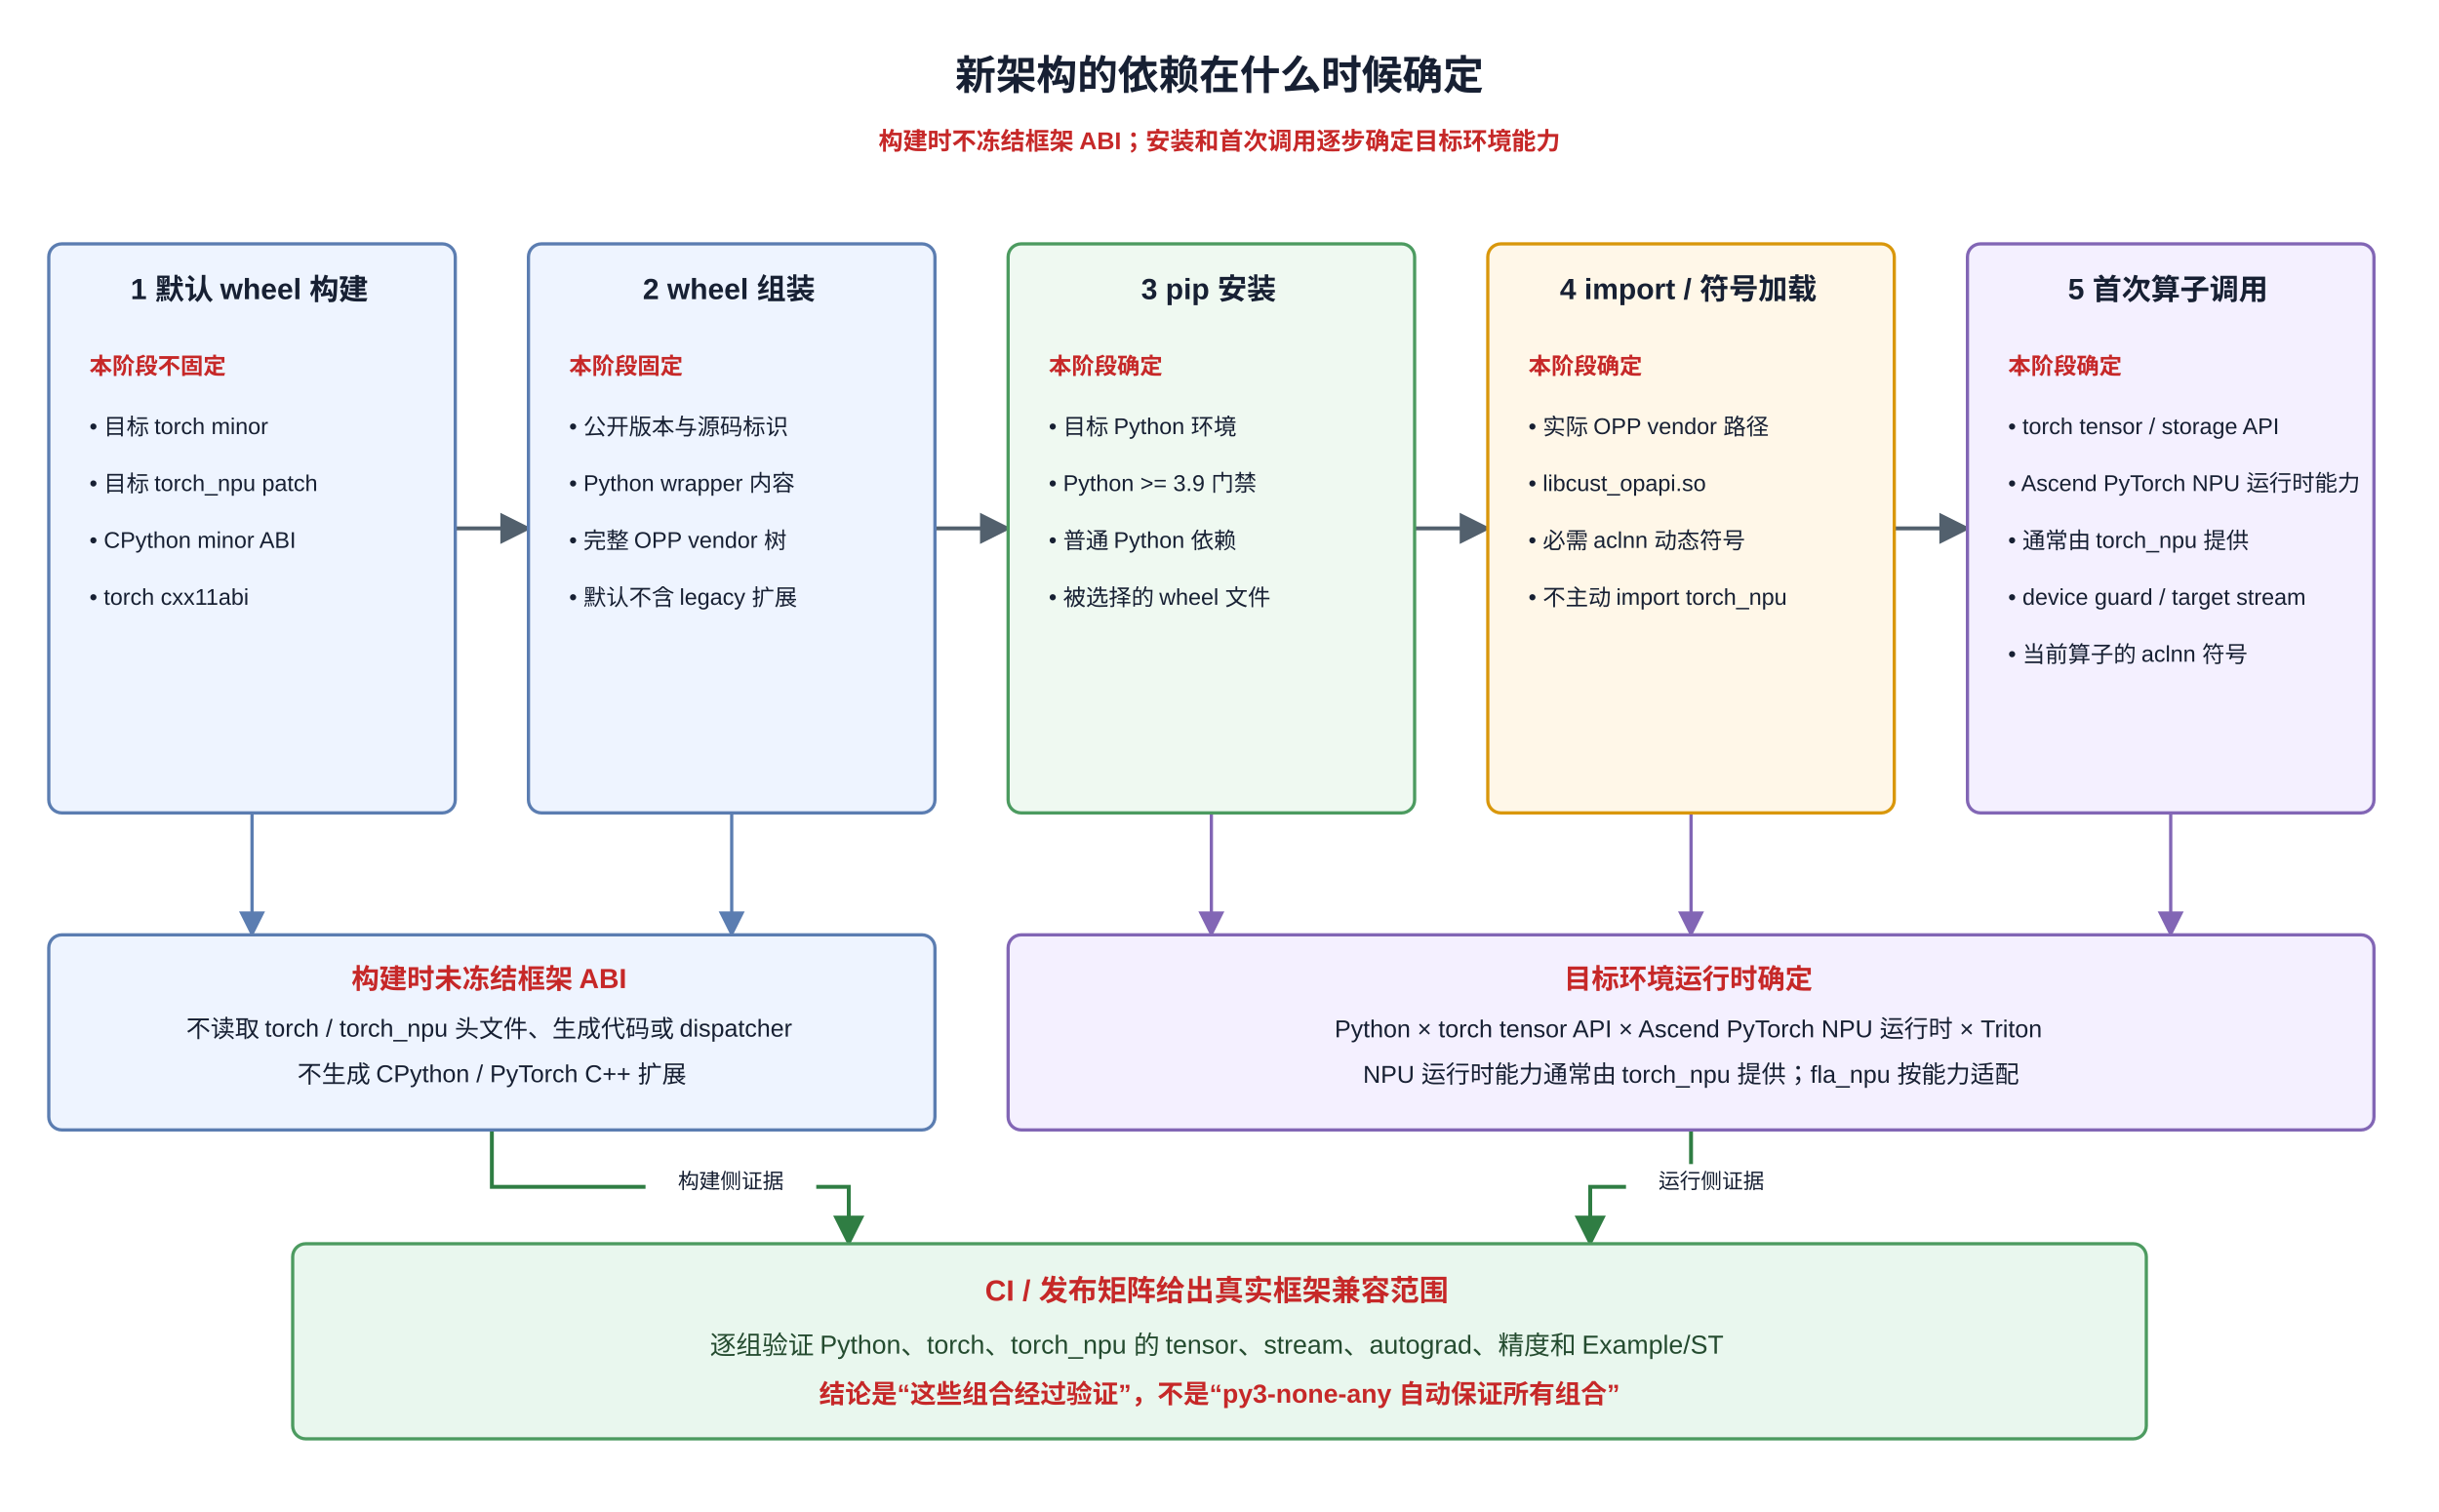
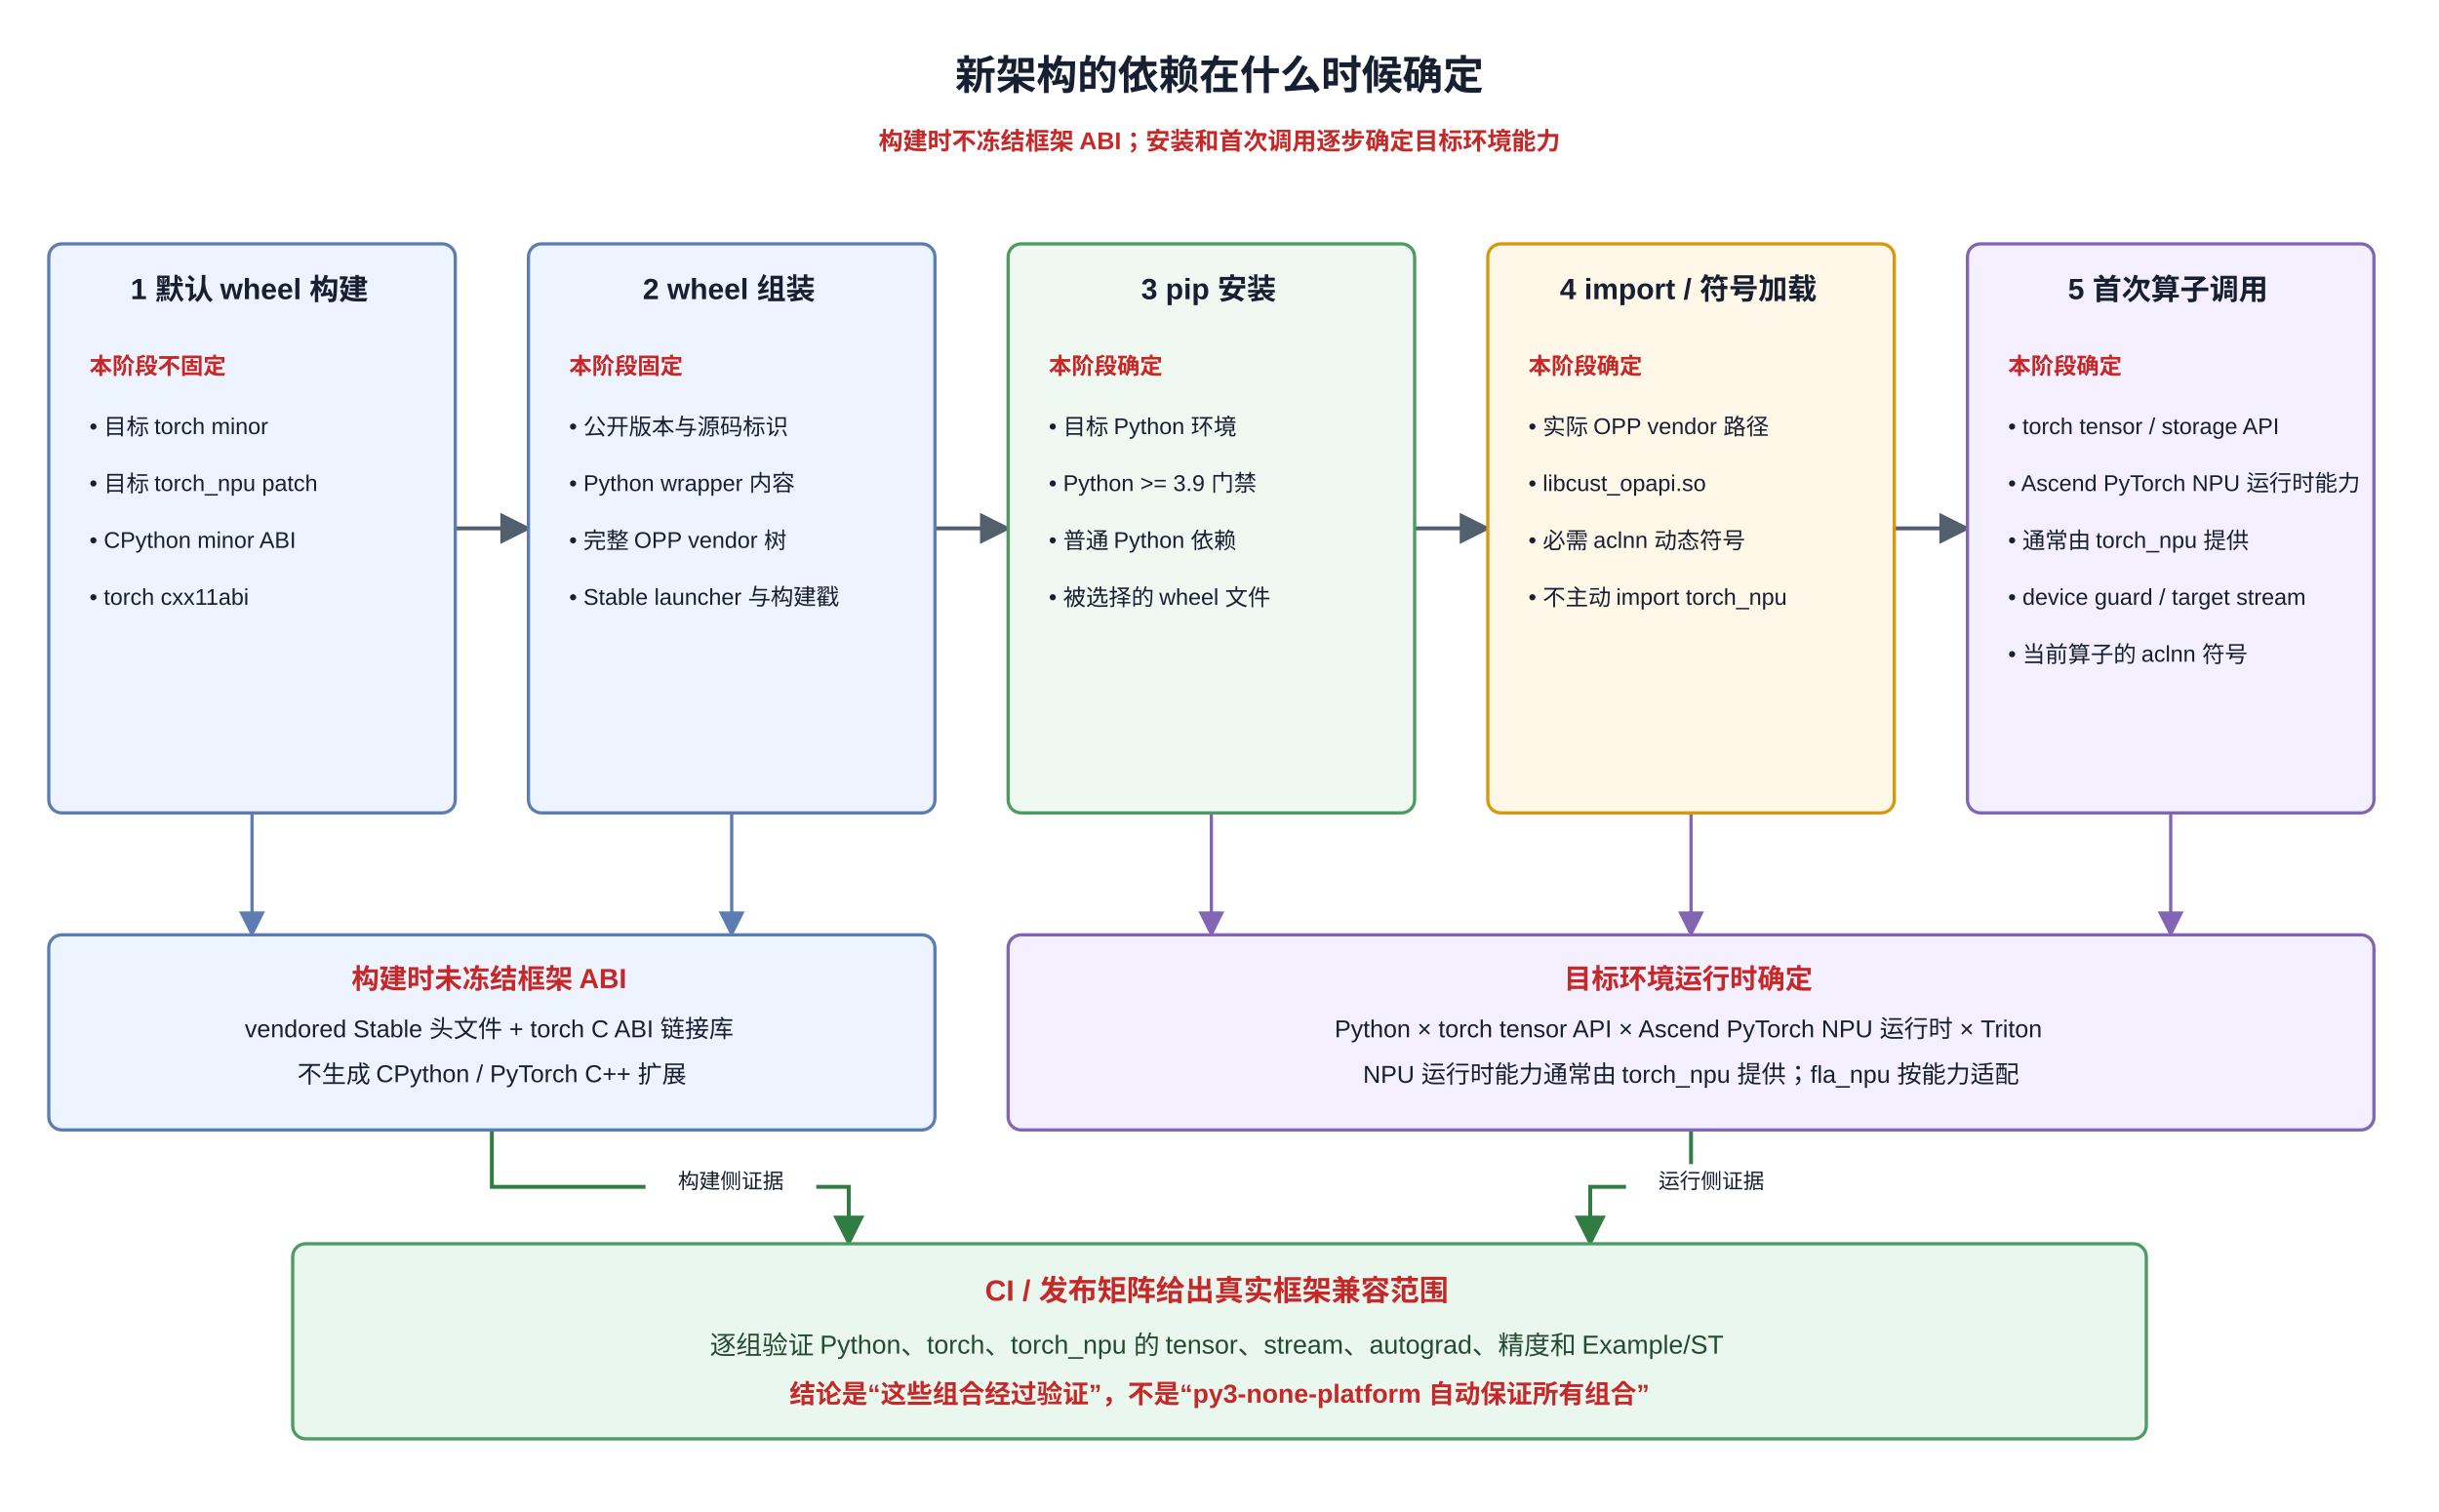
<svg xmlns="http://www.w3.org/2000/svg" width="1500" height="930" viewBox="0 0 1500 930" role="img" aria-labelledby="title desc">
  <defs>
    <marker id="arrow-gray" viewBox="0 0 10 10" refX="9" refY="5" markerWidth="8" markerHeight="8" orient="auto-start-reverse">
      <path d="M0 0 L10 5 L0 10 Z" fill="#52606D" />
    </marker>
    <marker id="arrow-blue" viewBox="0 0 10 10" refX="9" refY="5" markerWidth="8" markerHeight="8" orient="auto-start-reverse">
      <path d="M0 0 L10 5 L0 10 Z" fill="#5B7DB1" />
    </marker>
    <marker id="arrow-purple" viewBox="0 0 10 10" refX="9" refY="5" markerWidth="8" markerHeight="8" orient="auto-start-reverse">
      <path d="M0 0 L10 5 L0 10 Z" fill="#8266B5" />
    </marker>
    <marker id="arrow-green" viewBox="0 0 10 10" refX="9" refY="5" markerWidth="8" markerHeight="8" orient="auto-start-reverse">
      <path d="M0 0 L10 5 L0 10 Z" fill="#2F7D43" />
    </marker>
    <style>
      text { font-family: Arial, "Microsoft YaHei", sans-serif; fill: #172033; letter-spacing: 0; }
      .box { rx: 8; stroke-width: 2; }
      .stage-title { font-size: 18px; font-weight: 700; }
      .section { font-size: 14px; font-weight: 700; }
      .body { font-size: 14px; }
      .summary-title { font-size: 17px; font-weight: 700; }
      .summary { font-size: 15px; }
      .emphasis { font-weight: 700; fill: #C62828; }
      .edge { fill: none; stroke-width: 2.4; }
      .edge-thin { fill: none; stroke-width: 2; }
      .edge-label { font-size: 13px; }
    </style>
  </defs>
  <rect width="1500" height="930" fill="#FFFFFF" />
  <text x="750" y="55" text-anchor="middle" font-size="25" font-weight="700">新架构的依赖在什么时候确定</text>
  <text class="emphasis" x="750" y="92" text-anchor="middle" font-size="15">构建时不冻结框架 ABI；安装和首次调用逐步确定目标环境能力</text>
  <path class="edge" d="M280 325 H325" stroke="#52606D" marker-end="url(#arrow-gray)" />
  <path class="edge" d="M575 325 H620" stroke="#52606D" marker-end="url(#arrow-gray)" />
  <path class="edge" d="M870 325 H915" stroke="#52606D" marker-end="url(#arrow-gray)" />
  <path class="edge" d="M1165 325 H1210" stroke="#52606D" marker-end="url(#arrow-gray)" />
  <path class="edge-thin" d="M155 500 V575" stroke="#5B7DB1" marker-end="url(#arrow-blue)" />
  <path class="edge-thin" d="M450 500 V575" stroke="#5B7DB1" marker-end="url(#arrow-blue)" />
  <path class="edge-thin" d="M745 500 V575" stroke="#8266B5" marker-end="url(#arrow-purple)" />
  <path class="edge-thin" d="M1040 500 V575" stroke="#8266B5" marker-end="url(#arrow-purple)" />
  <path class="edge-thin" d="M1335 500 V575" stroke="#8266B5" marker-end="url(#arrow-purple)" />
  <path class="edge" d="M302.5 695 V730 H522 V765" stroke="#2F7D43" marker-end="url(#arrow-green)" />
  <path class="edge" d="M1040 695 V730 H978 V765" stroke="#2F7D43" marker-end="url(#arrow-green)" />
  <rect class="box" x="30" y="150" width="250" height="350" fill="#EEF4FF" stroke="#5B7DB1" />
  <text x="155" text-anchor="middle">
    <tspan class="stage-title" x="155" y="184">1  默认 wheel 构建</tspan>
    <tspan class="section" x="55" y="230" text-anchor="start" fill="#C62828">本阶段不固定</tspan>
    <tspan class="body" x="55" y="267" text-anchor="start">• 目标 torch minor</tspan>
    <tspan class="body" x="55" y="302" text-anchor="start">• 目标 torch_npu patch</tspan>
    <tspan class="body" x="55" y="337" text-anchor="start">• CPython minor ABI</tspan>
    <tspan class="body" x="55" y="372" text-anchor="start">• torch cxx11abi</tspan>
  </text>
  <rect class="box" x="325" y="150" width="250" height="350" fill="#EEF4FF" stroke="#5B7DB1" />
  <text x="450" text-anchor="middle">
    <tspan class="stage-title" x="450" y="184">2  wheel 组装</tspan>
    <tspan class="section" x="350" y="230" text-anchor="start" fill="#C62828">本阶段固定</tspan>
    <tspan class="body" x="350" y="267" text-anchor="start">• 公开版本与源码标识</tspan>
    <tspan class="body" x="350" y="302" text-anchor="start">• Python wrapper 内容</tspan>
    <tspan class="body" x="350" y="337" text-anchor="start">• 完整 OPP vendor 树</tspan>
-     <tspan class="body" x="350" y="372" text-anchor="start">• 默认不含 legacy 扩展</tspan>
+     <tspan class="body" x="350" y="372" text-anchor="start">• Stable launcher 与构建戳</tspan>
  </text>
  <rect class="box" x="620" y="150" width="250" height="350" fill="#EFF9F1" stroke="#4C9B60" />
  <text x="745" text-anchor="middle">
    <tspan class="stage-title" x="745" y="184">3  pip 安装</tspan>
    <tspan class="section" x="645" y="230" text-anchor="start" fill="#C62828">本阶段确定</tspan>
    <tspan class="body" x="645" y="267" text-anchor="start">• 目标 Python 环境</tspan>
    <tspan class="body" x="645" y="302" text-anchor="start">• Python &gt;= 3.9 门禁</tspan>
    <tspan class="body" x="645" y="337" text-anchor="start">• 普通 Python 依赖</tspan>
    <tspan class="body" x="645" y="372" text-anchor="start">• 被选择的 wheel 文件</tspan>
  </text>
  <rect class="box" x="915" y="150" width="250" height="350" fill="#FFF7E8" stroke="#D9970B" />
  <text x="1040" text-anchor="middle">
    <tspan class="stage-title" x="1040" y="184">4  import / 符号加载</tspan>
    <tspan class="section" x="940" y="230" text-anchor="start" fill="#C62828">本阶段确定</tspan>
    <tspan class="body" x="940" y="267" text-anchor="start">• 实际 OPP vendor 路径</tspan>
    <tspan class="body" x="940" y="302" text-anchor="start">• libcust_opapi.so</tspan>
    <tspan class="body" x="940" y="337" text-anchor="start">• 必需 aclnn 动态符号</tspan>
    <tspan class="body" x="940" y="372" text-anchor="start">• 不主动 import torch_npu</tspan>
  </text>
  <rect class="box" x="1210" y="150" width="250" height="350" fill="#F4F0FF" stroke="#8266B5" />
  <text x="1335" text-anchor="middle">
    <tspan class="stage-title" x="1335" y="184">5  首次算子调用</tspan>
    <tspan class="section" x="1235" y="230" text-anchor="start" fill="#C62828">本阶段确定</tspan>
    <tspan class="body" x="1235" y="267" text-anchor="start">• torch tensor / storage API</tspan>
    <tspan class="body" x="1235" y="302" text-anchor="start">• Ascend PyTorch NPU 运行时能力</tspan>
    <tspan class="body" x="1235" y="337" text-anchor="start">• 通常由 torch_npu 提供</tspan>
    <tspan class="body" x="1235" y="372" text-anchor="start">• device guard / target stream</tspan>
    <tspan class="body" x="1235" y="407" text-anchor="start">• 当前算子的 aclnn 符号</tspan>
  </text>
  <rect class="box" x="30" y="575" width="545" height="120" fill="#EEF4FF" stroke="#5B7DB1" />
  <text x="302.5" text-anchor="middle">
    <tspan class="summary-title" x="302.5" y="608" fill="#C62828">构建时未冻结框架 ABI</tspan>
-     <tspan class="summary" x="302.5" y="638">不读取 torch / torch_npu 头文件、生成代码或 dispatcher</tspan>
+     <tspan class="summary" x="302.5" y="638">vendored Stable 头文件 + torch C ABI 链接库</tspan>
    <tspan class="summary" x="302.5" y="666">不生成 CPython / PyTorch C++ 扩展</tspan>
  </text>
  <rect class="box" x="620" y="575" width="840" height="120" fill="#F4F0FF" stroke="#8266B5" />
  <text x="1040" text-anchor="middle">
    <tspan class="summary-title" x="1040" y="608" fill="#C62828">目标环境运行时确定</tspan>
    <tspan class="summary" x="1040" y="638">Python × torch tensor API × Ascend PyTorch NPU 运行时 × Triton</tspan>
    <tspan class="summary" x="1040" y="666">NPU 运行时能力通常由 torch_npu 提供；fla_npu 按能力适配</tspan>
  </text>
  <g>
    <rect x="397" y="716" width="105" height="20" fill="#fff" />
    <text class="edge-label" x="449.5" y="731" text-anchor="middle" fill="#244B2F">构建侧证据</text>
  </g>
  <g>
    <rect x="1000" y="716" width="105" height="20" fill="#fff" />
    <text class="edge-label" x="1052.5" y="731" text-anchor="middle" fill="#244B2F">运行侧证据</text>
  </g>
  <rect class="box" x="180" y="765" width="1140" height="120" fill="#E9F7EE" stroke="#4C9B60" stroke-width="2.5" />
  <text x="750" text-anchor="middle">
    <tspan x="750" y="800" font-size="18" font-weight="700" fill="#C62828">CI / 发布矩阵给出真实框架兼容范围</tspan>
    <tspan x="750" y="833" font-size="16" fill="#244B2F">逐组验证 Python、torch、torch_npu 的 tensor、stream、autograd、精度和 Example/ST</tspan>
-     <tspan x="750" y="863" font-size="16" font-weight="700" fill="#C62828">结论是“这些组合经过验证”，不是“py3-none-any 自动保证所有组合”</tspan>
+     <tspan x="750" y="863" font-size="16" font-weight="700" fill="#C62828">结论是“这些组合经过验证”，不是“py3-none-platform 自动保证所有组合”</tspan>
  </text>
</svg>
